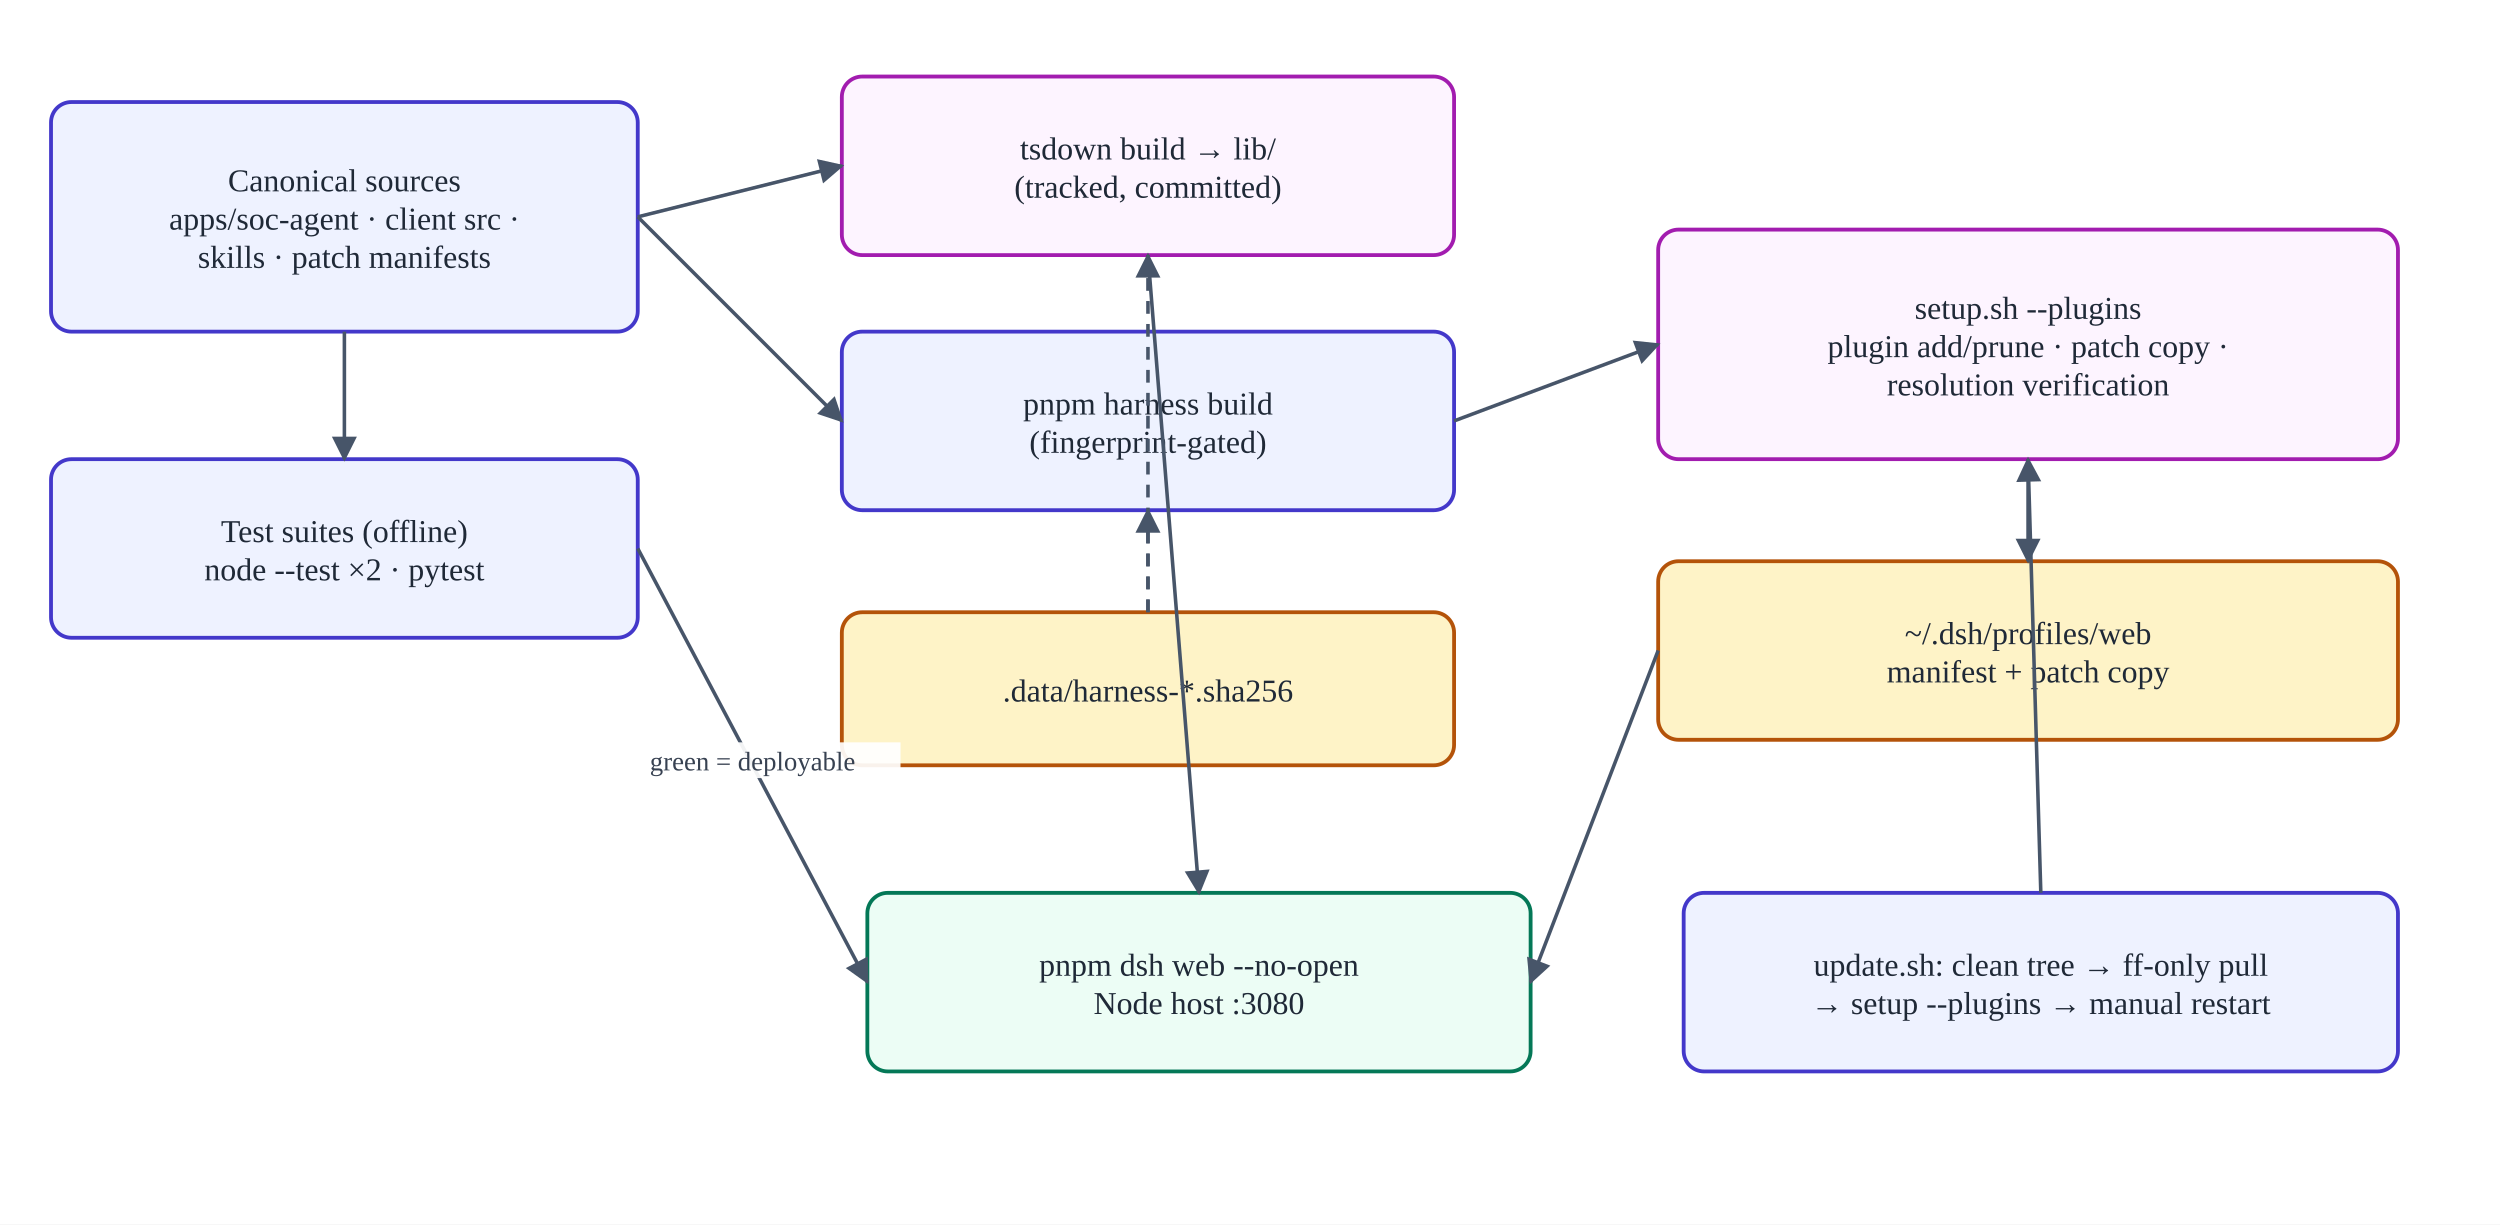
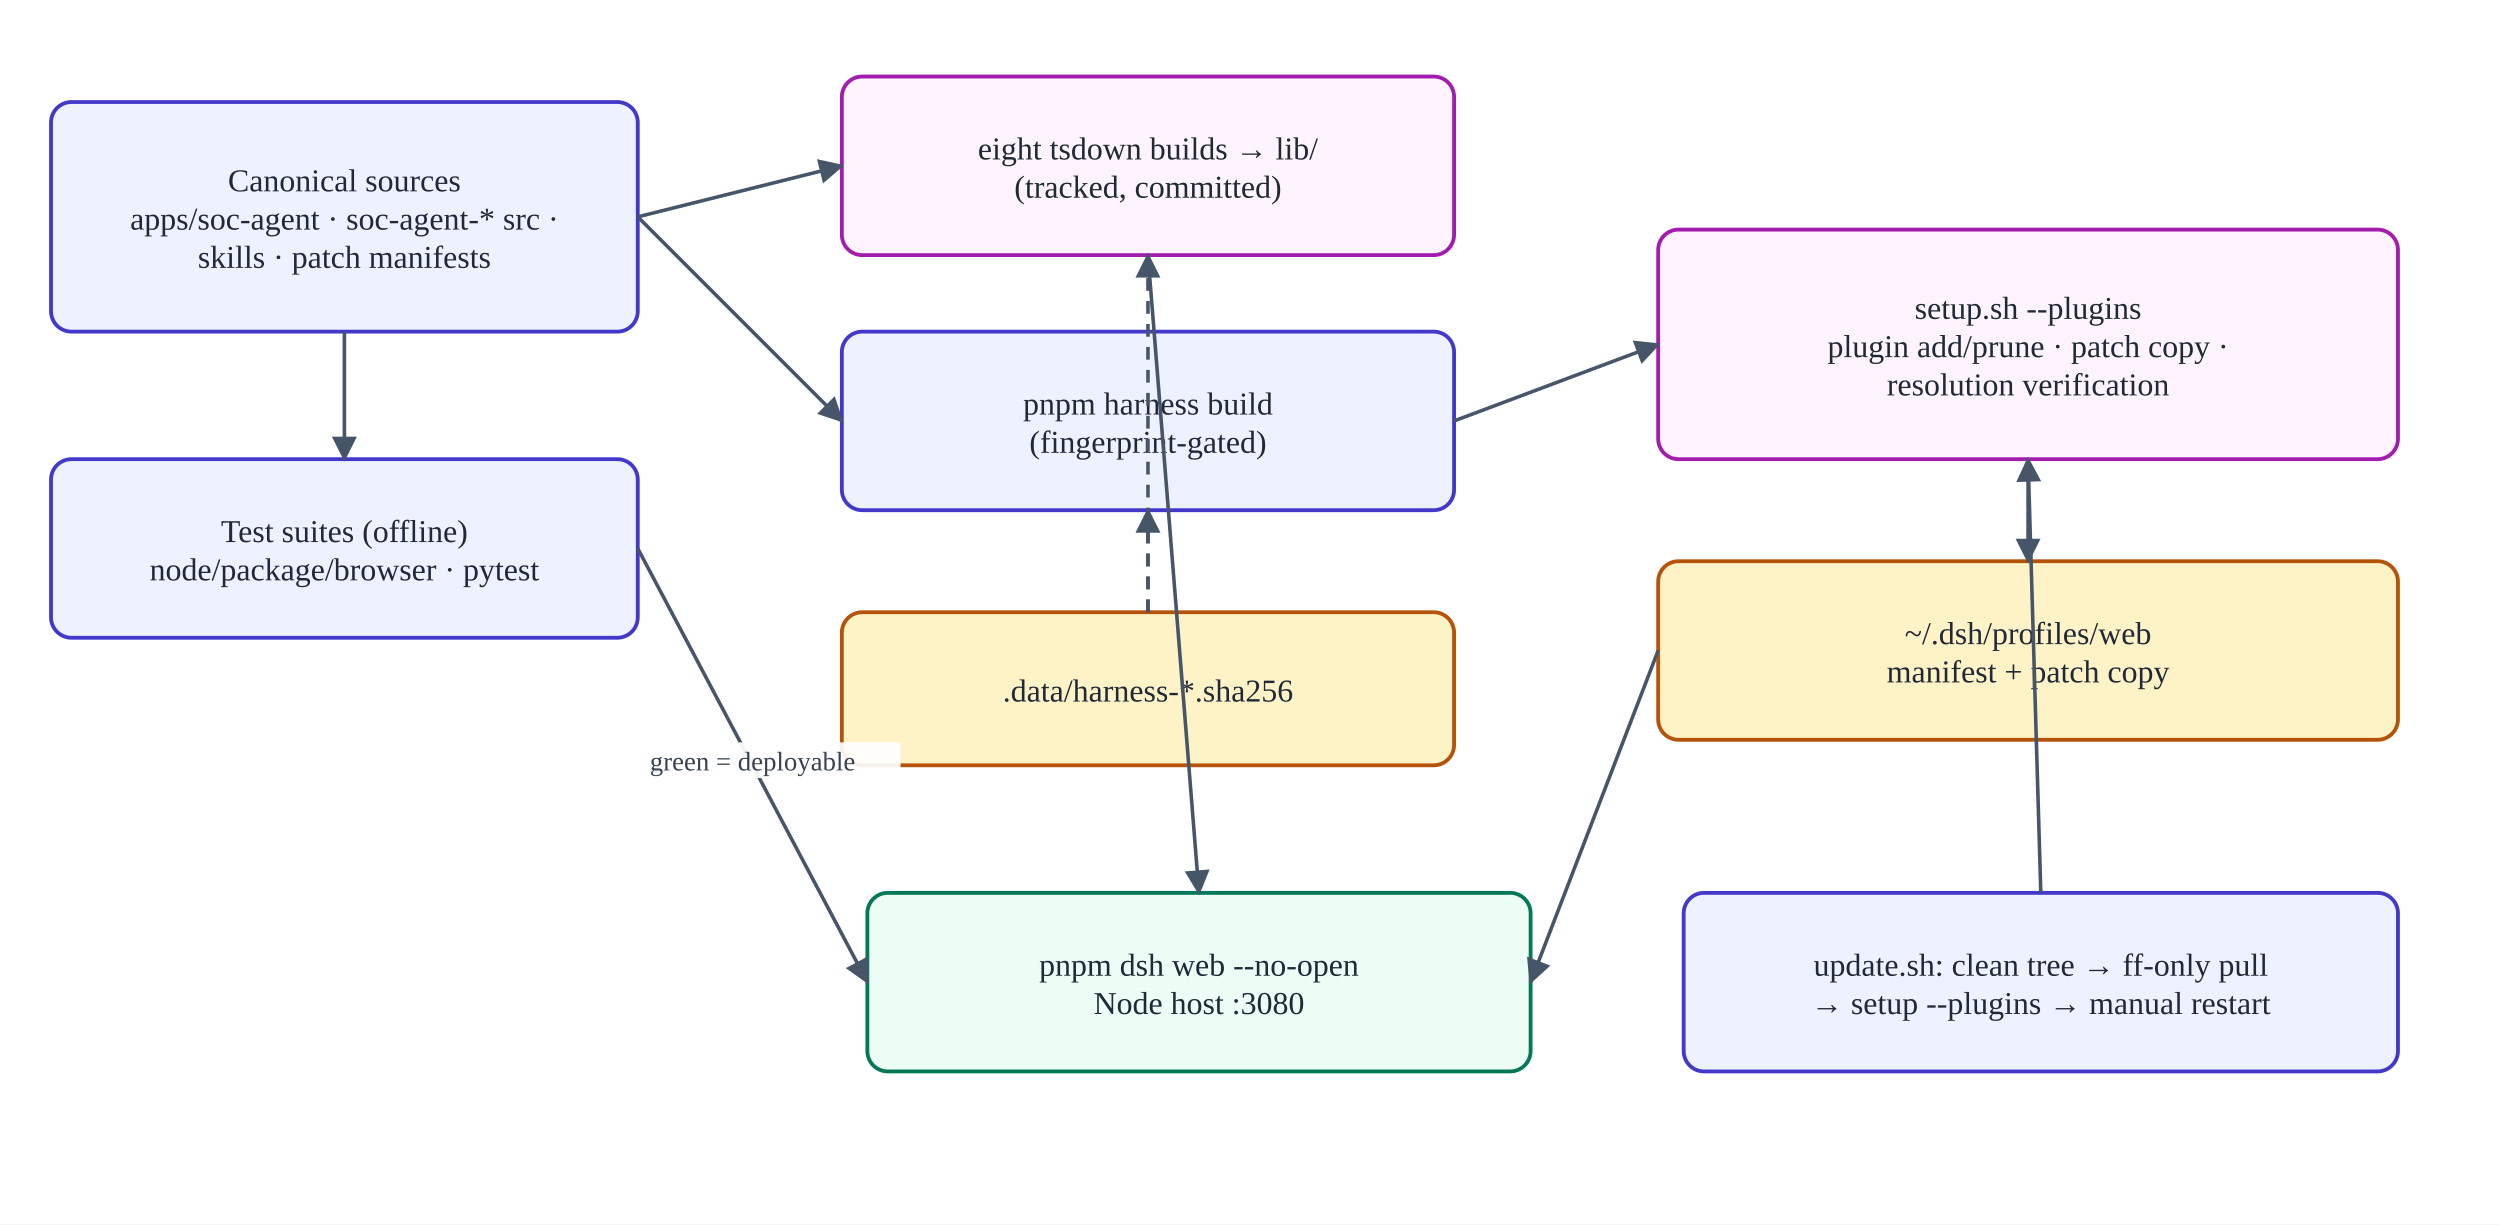
<svg xmlns="http://www.w3.org/2000/svg" viewBox="0 0 980 480" width="980" height="480" role="img" aria-labelledby="t d">
  <style>a[data-node] rect, a[data-node] ellipse { transition: stroke-width .15s; } a[data-node]:hover rect, a[data-node]:hover ellipse, a[data-node]:focus rect, a[data-node]:focus ellipse { stroke-width: 3; }</style>
  <defs>
    <marker id="arr" viewBox="0 0 10 10" refX="9" refY="5" markerWidth="7" markerHeight="7" orient="auto-start-reverse">
      <path d="M0,0 L10,5 L0,10 z" fill="#475569" />
    </marker>
  </defs>
  <rect width="980" height="480" fill="#ffffff" />
  <a href="development.html#commands" data-node="src" style="cursor:pointer">
    <rect x="20" y="40" width="230" height="90" rx="8" fill="#eef2ff" stroke="#4338ca" stroke-width="1.5" />
    <text x="135" y="75" text-anchor="middle" font-size="12.5" fill="#1f2937">Canonical sources</text>
-     <text x="135" y="90" text-anchor="middle" font-size="12.5" fill="#1f2937">apps/soc-agent · client src ·</text>
+     <text x="135" y="90" text-anchor="middle" font-size="12.5" fill="#1f2937">apps/soc-agent · soc-agent-* src ·</text>
    <text x="135" y="105" text-anchor="middle" font-size="12.5" fill="#1f2937">skills · patch manifests</text>
  </a>
  <a href="development.html#tests" data-node="ts" style="cursor:pointer">
    <rect x="20" y="180" width="230" height="70" rx="8" fill="#eef2ff" stroke="#4338ca" stroke-width="1.5" />
    <text x="135" y="212.5" text-anchor="middle" font-size="12.5" fill="#1f2937">Test suites (offline)</text>
-     <text x="135" y="227.5" text-anchor="middle" font-size="12.5" fill="#1f2937">node --test ×2 · pytest</text>
+     <text x="135" y="227.5" text-anchor="middle" font-size="12.5" fill="#1f2937">node/package/browser · pytest</text>
  </a>
  <a href="development.html#deps" data-node="b1" style="cursor:pointer">
    <rect x="330" y="30" width="240" height="70" rx="8" fill="#fdf4ff" stroke="#a21caf" stroke-width="1.5" />
-     <text x="450" y="62.5" text-anchor="middle" font-size="12.5" fill="#1f2937">tsdown build → lib/</text>
+     <text x="450" y="62.5" text-anchor="middle" font-size="12.5" fill="#1f2937">eight tsdown builds → lib/</text>
    <text x="450" y="77.5" text-anchor="middle" font-size="12.5" fill="#1f2937">(tracked, committed)</text>
  </a>
  <a href="operations.html#lifecycle" data-node="b2" style="cursor:pointer">
    <rect x="330" y="130" width="240" height="70" rx="8" fill="#eef2ff" stroke="#4338ca" stroke-width="1.5" />
    <text x="450" y="162.5" text-anchor="middle" font-size="12.5" fill="#1f2937">pnpm harness build</text>
    <text x="450" y="177.5" text-anchor="middle" font-size="12.5" fill="#1f2937">(fingerprint-gated)</text>
  </a>
  <a href="operations.html#lifecycle" data-node="fp" style="cursor:pointer">
    <rect x="330" y="240" width="240" height="60" rx="8" fill="#fef3c7" stroke="#b45309" stroke-width="1.5" />
    <text x="450" y="275" text-anchor="middle" font-size="12.5" fill="#1f2937">.data/harness-*.sha256</text>
  </a>
  <a href="operations.html#lifecycle" data-node="su" style="cursor:pointer">
    <rect x="650" y="90" width="290" height="90" rx="8" fill="#fdf4ff" stroke="#a21caf" stroke-width="1.5" />
    <text x="795" y="125" text-anchor="middle" font-size="12.5" fill="#1f2937">setup.sh --plugins</text>
    <text x="795" y="140" text-anchor="middle" font-size="12.5" fill="#1f2937">plugin add/prune · patch copy ·</text>
    <text x="795" y="155" text-anchor="middle" font-size="12.5" fill="#1f2937">resolution verification</text>
  </a>
  <a href="operations.html#lifecycle" data-node="pr" style="cursor:pointer">
    <rect x="650" y="220" width="290" height="70" rx="8" fill="#fef3c7" stroke="#b45309" stroke-width="1.5" />
    <text x="795" y="252.5" text-anchor="middle" font-size="12.5" fill="#1f2937">~/.dsh/profiles/web</text>
    <text x="795" y="267.5" text-anchor="middle" font-size="12.5" fill="#1f2937">manifest + patch copy</text>
  </a>
  <a href="getting-started.html#run" data-node="de" style="cursor:pointer">
    <rect x="340" y="350" width="260" height="70" rx="8" fill="#ecfdf5" stroke="#047857" stroke-width="1.5" />
    <text x="470" y="382.5" text-anchor="middle" font-size="12.5" fill="#1f2937">pnpm dsh web --no-open</text>
    <text x="470" y="397.5" text-anchor="middle" font-size="12.5" fill="#1f2937">Node host :3080</text>
  </a>
  <a href="operations.html#lifecycle" data-node="up" style="cursor:pointer">
    <rect x="660" y="350" width="280" height="70" rx="8" fill="#eef2ff" stroke="#4338ca" stroke-width="1.5" />
    <text x="800" y="382.5" text-anchor="middle" font-size="12.5" fill="#1f2937">update.sh: clean tree → ff-only pull</text>
    <text x="800" y="397.5" text-anchor="middle" font-size="12.5" fill="#1f2937">→ setup --plugins → manual restart</text>
  </a>
  <line x1="135" y1="130" x2="135" y2="180" stroke="#475569" stroke-width="1.4" marker-end="url(#arr)" />
  <line x1="250" y1="85" x2="330" y2="65" stroke="#475569" stroke-width="1.4" marker-end="url(#arr)" />
  <line x1="250" y1="85" x2="330" y2="165" stroke="#475569" stroke-width="1.4" marker-end="url(#arr)" />
  <line x1="450" y1="240" x2="450" y2="100" stroke="#475569" stroke-width="1.4" marker-end="url(#arr)" stroke-dasharray="5 4" />
  <line x1="450" y1="240" x2="450" y2="200" stroke="#475569" stroke-width="1.4" marker-end="url(#arr)" stroke-dasharray="5 4" />
  <line x1="450" y1="100" x2="470" y2="350" stroke="#475569" stroke-width="1.4" marker-end="url(#arr)" />
  <line x1="570" y1="165" x2="650" y2="135" stroke="#475569" stroke-width="1.4" marker-end="url(#arr)" />
  <line x1="795" y1="180" x2="795" y2="220" stroke="#475569" stroke-width="1.4" marker-end="url(#arr)" />
  <line x1="650" y1="255" x2="600" y2="385" stroke="#475569" stroke-width="1.4" marker-end="url(#arr)" />
  <line x1="250" y1="215" x2="340" y2="385" stroke="#475569" stroke-width="1.4" marker-end="url(#arr)" />
  <rect x="237" y="291" width="116" height="14" fill="#ffffff" opacity="0.92" />
  <text x="295" y="302" text-anchor="middle" font-size="10.5" fill="#374151">green = deployable</text>
  <line x1="800" y1="350" x2="795" y2="180" stroke="#475569" stroke-width="1.4" marker-end="url(#arr)" />
</svg>
